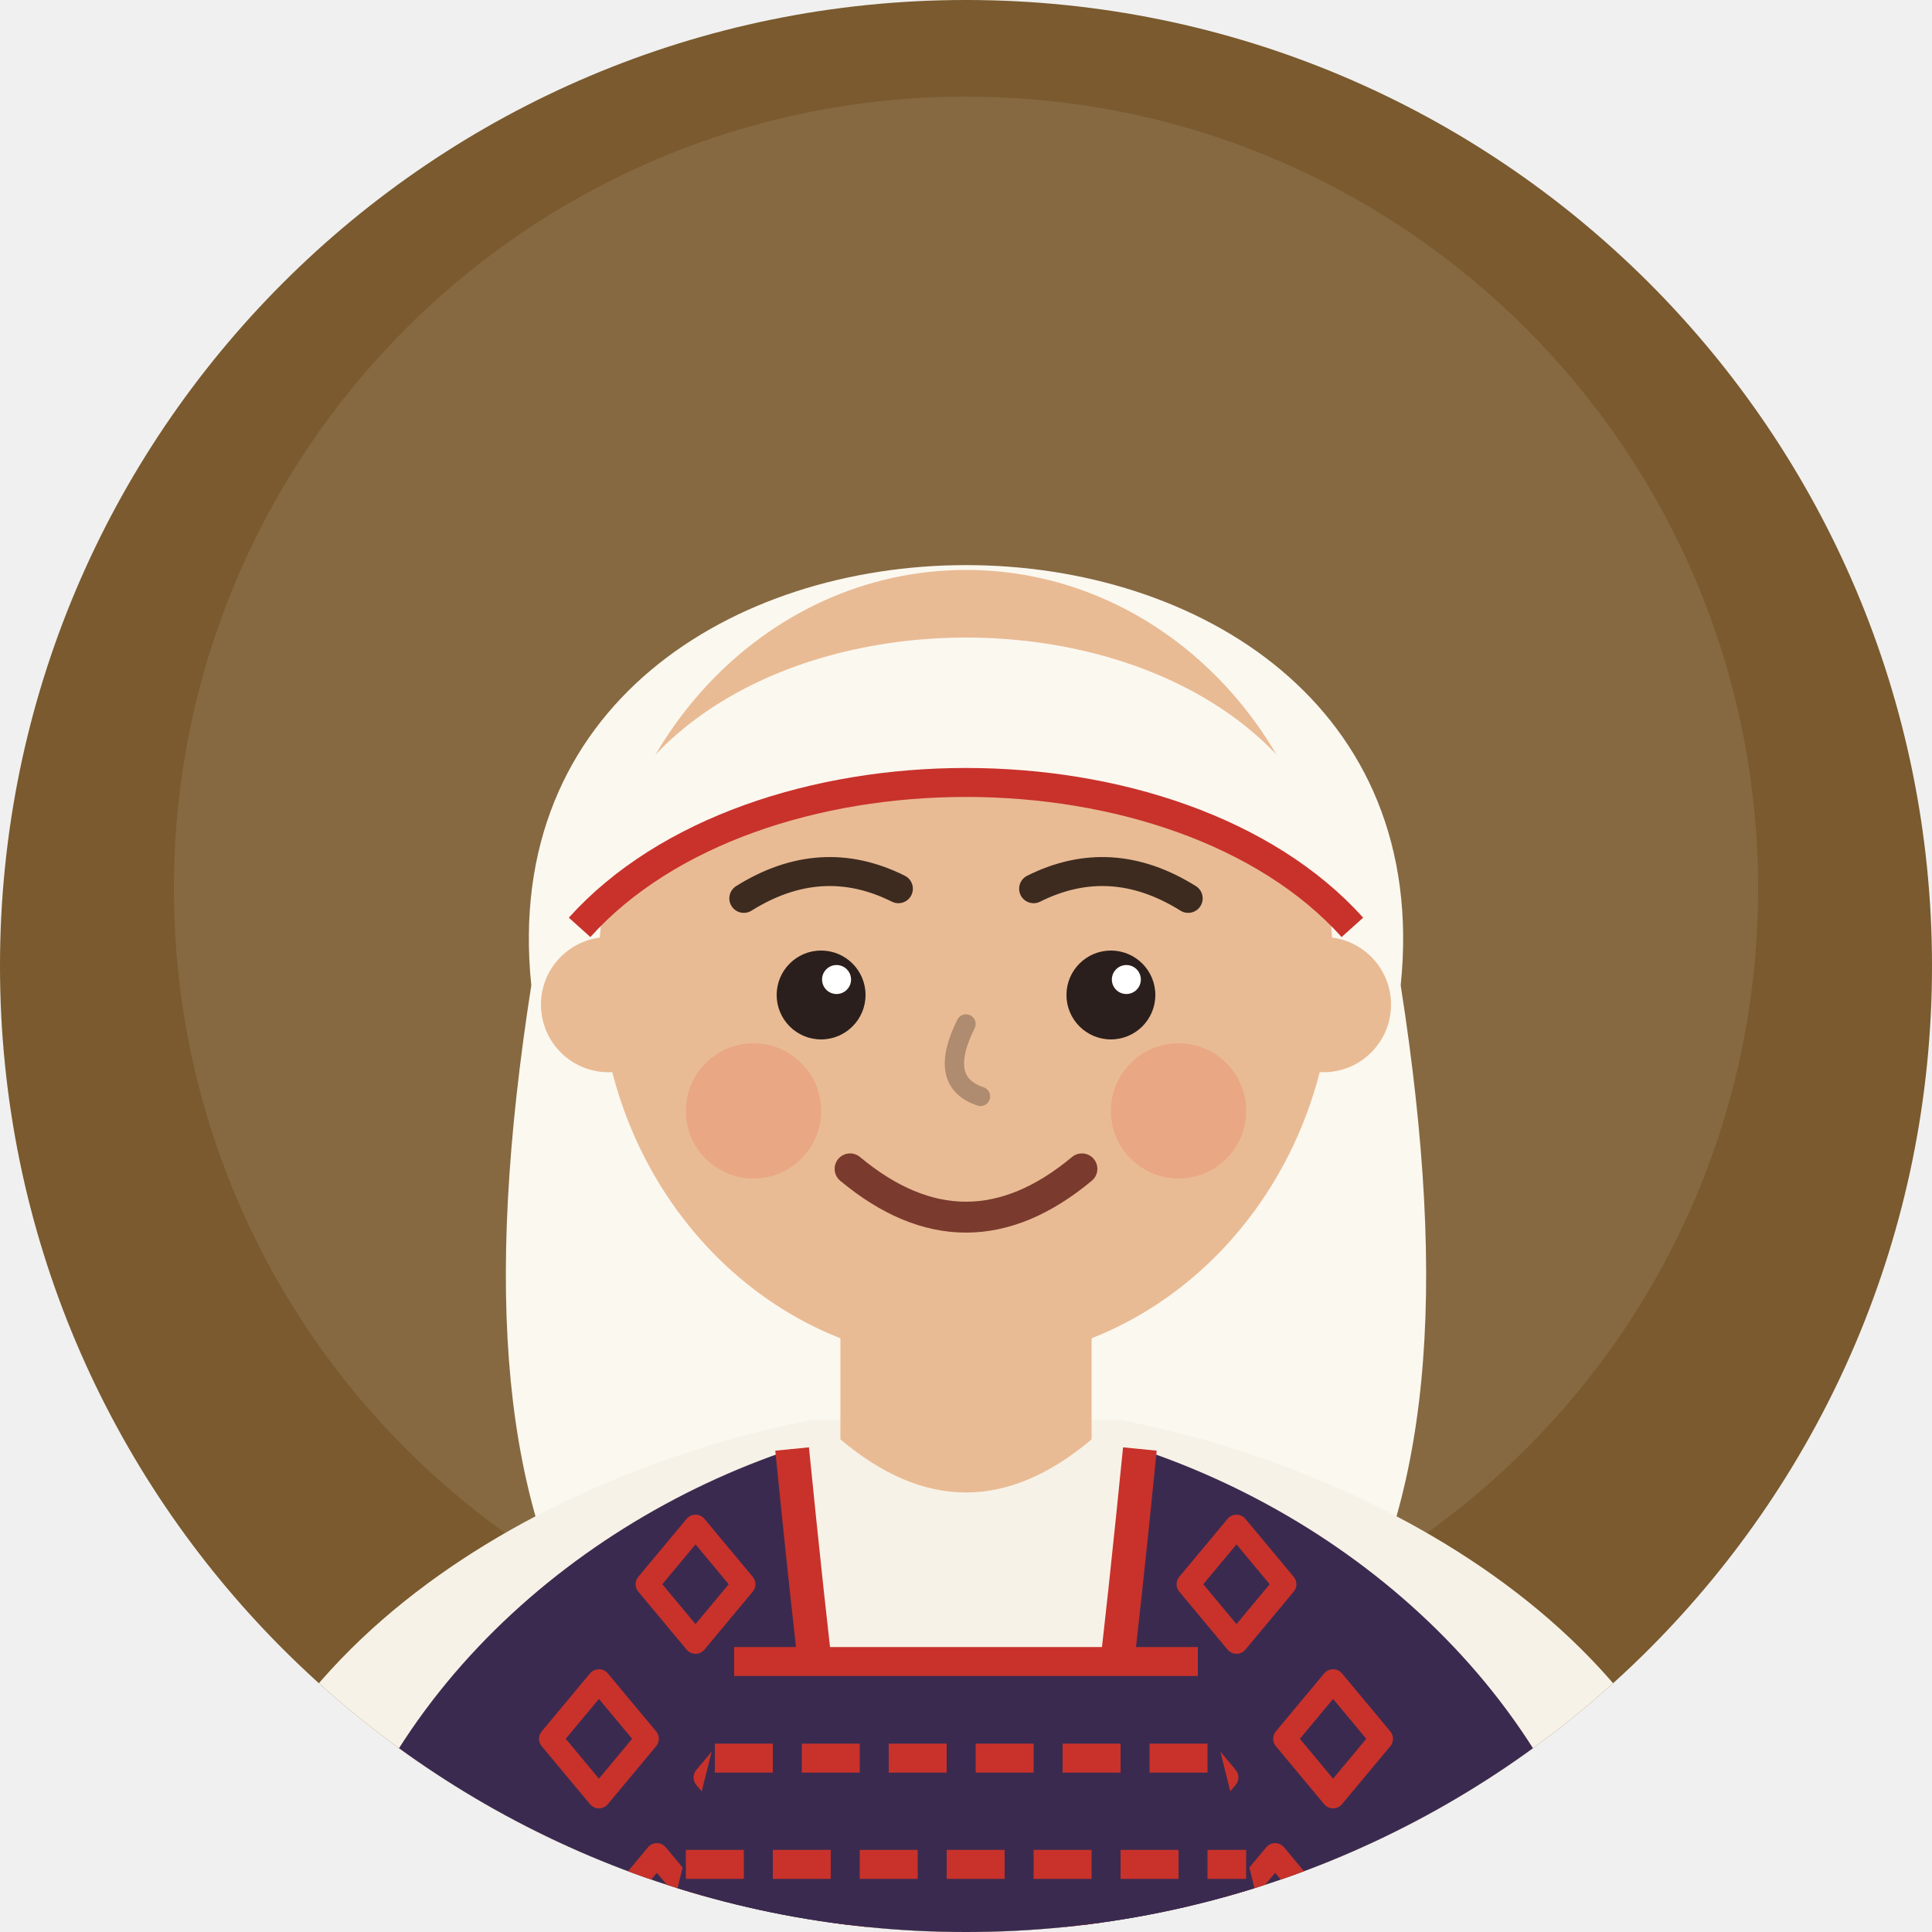
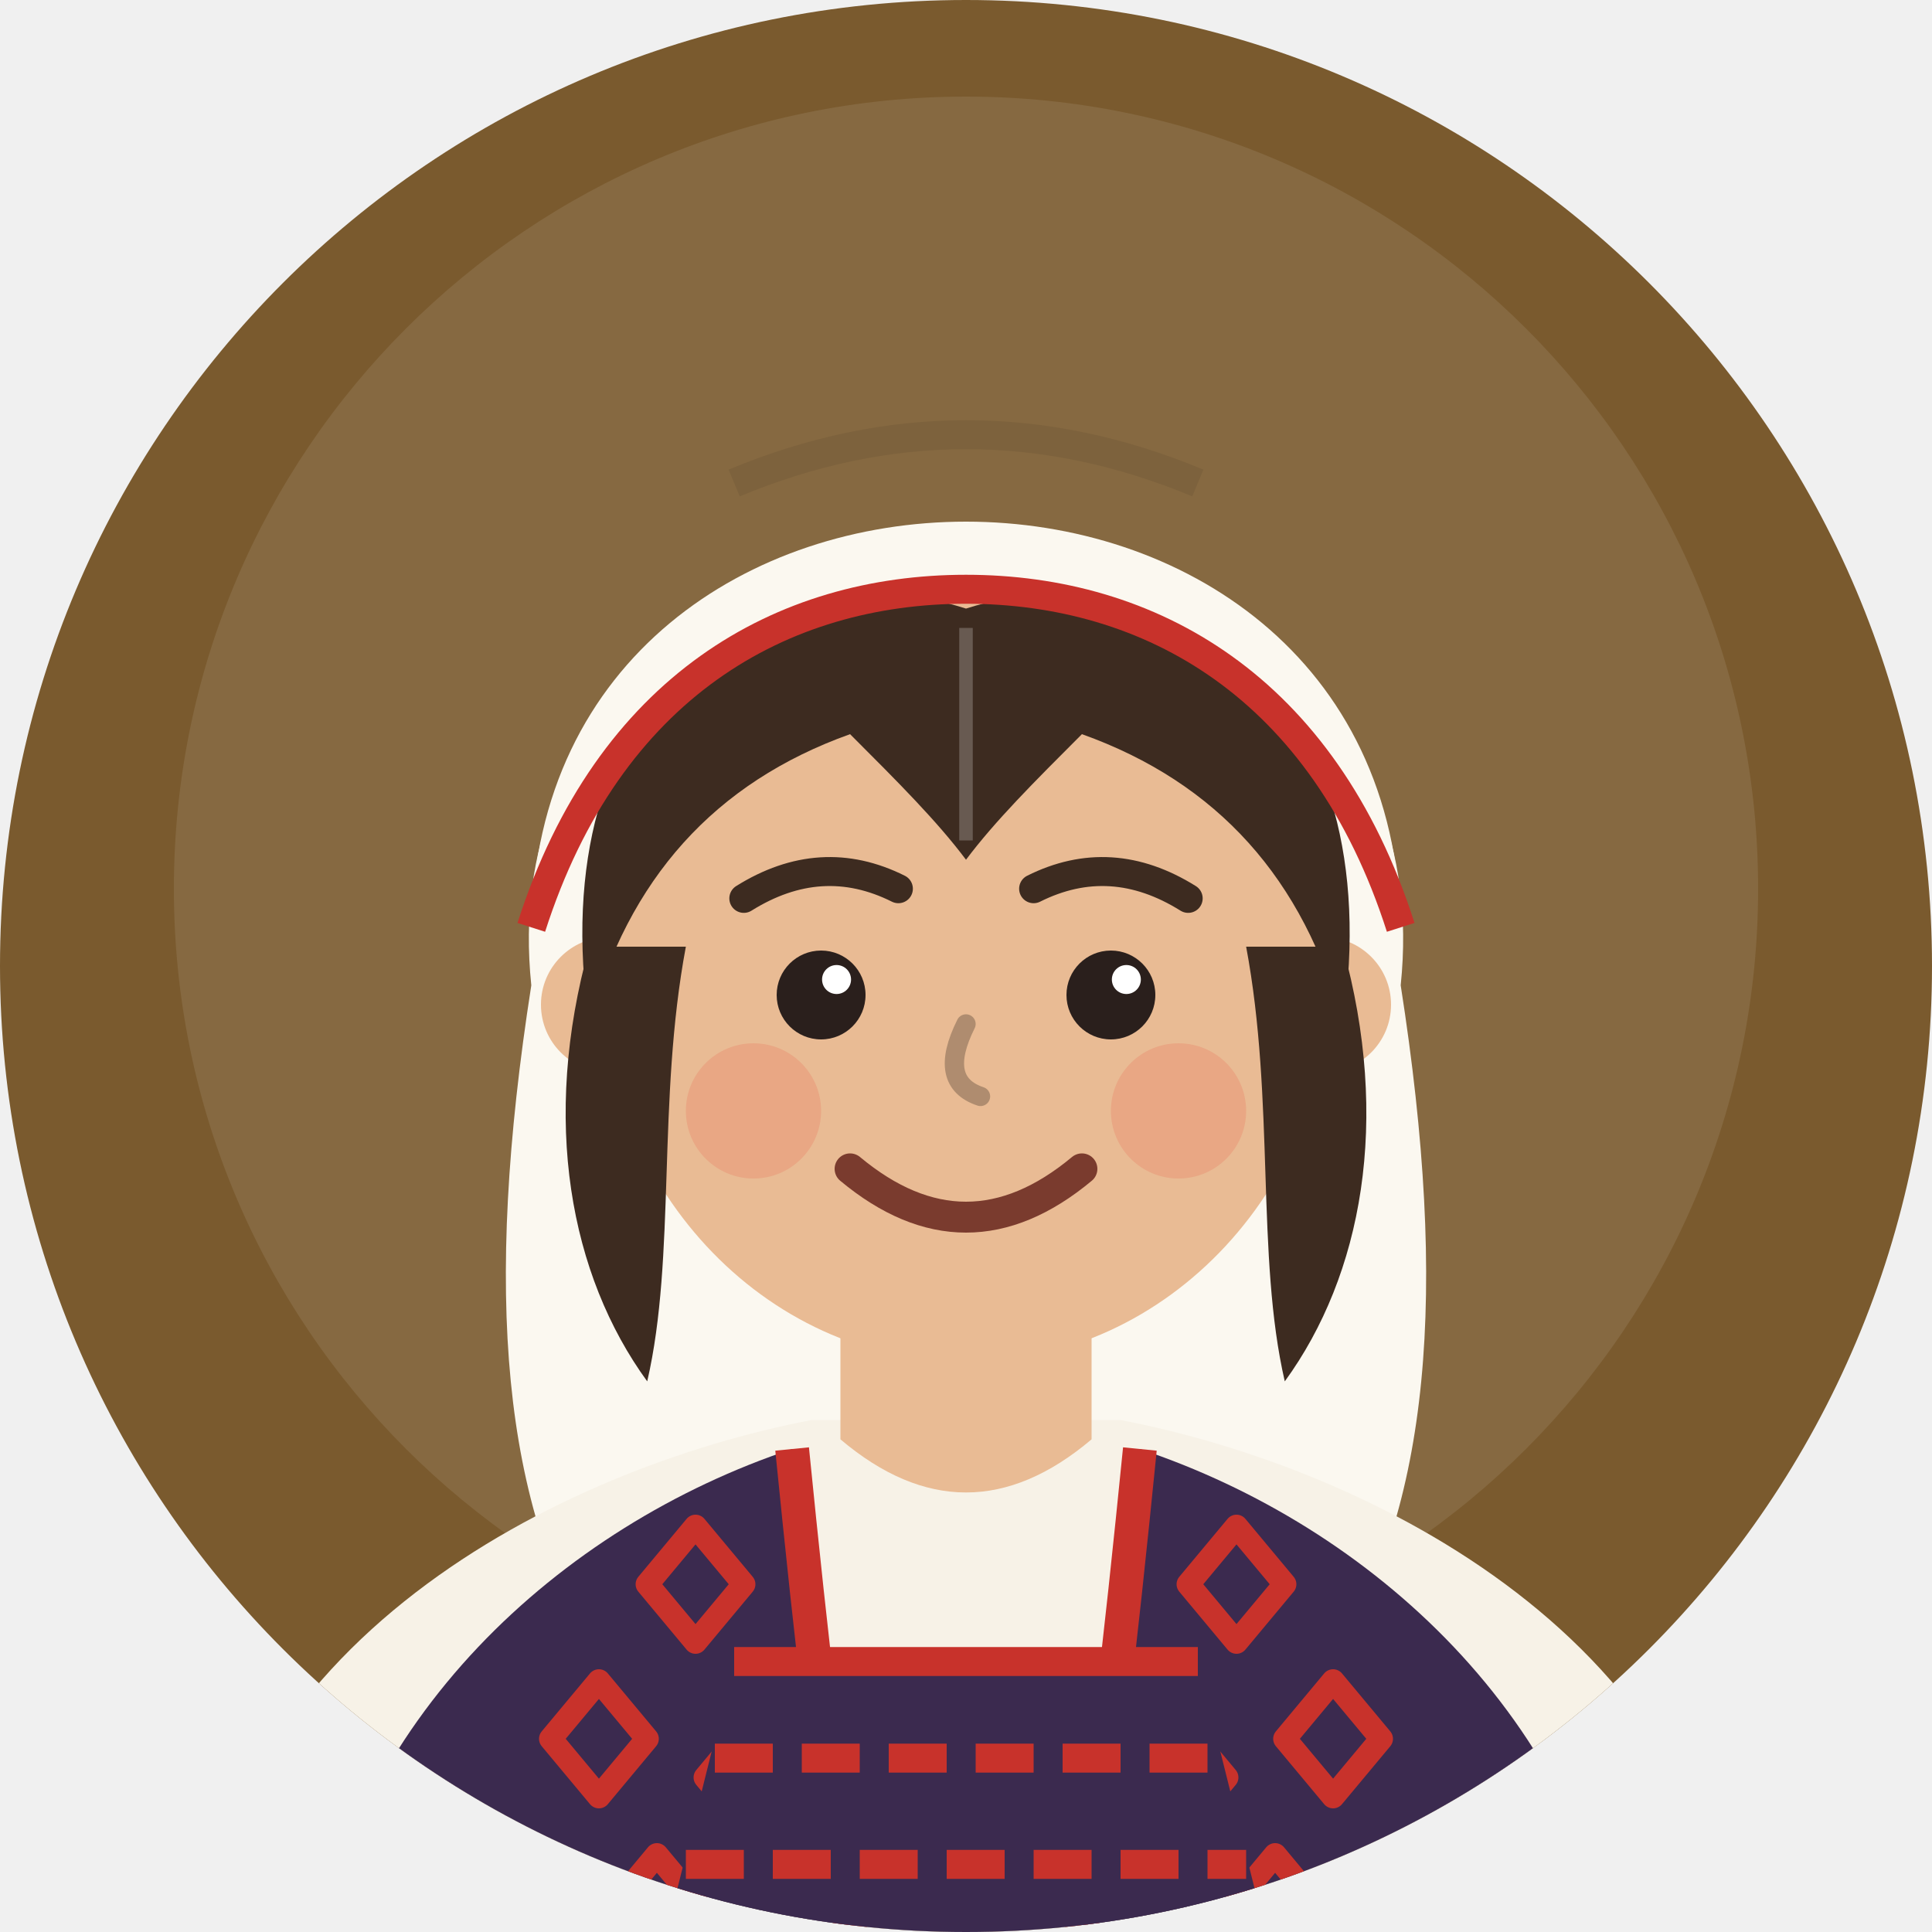
<svg xmlns="http://www.w3.org/2000/svg" viewBox="0 0 200 200">
  <defs>
    <clipPath id="c">
      <circle cx="100" cy="100" r="100" />
    </clipPath>
  </defs>
  <g clip-path="url(#c)">
    <rect width="200" height="200" fill="#7A5A2E" />
    <circle cx="100" cy="92" r="82" fill="#FFFFFF" opacity="0.09" />
    <path d="M55 102C49 44 151 44 145 102C150 134 148 156 138 172H62C52 156 50 134 55 102Z" fill="#FBF8F0" />
    <path d="M20 206C22 170 58 152 84 147H116C142 152 178 170 180 206Z" fill="#F7F2E7" />
    <g>
      <path d="M32 206C36 178 58 158 82 150C84 170 86 188 89 206Z" fill="#3B2A4F" />
      <path d="M82 150C84 170 86 188 89 206" fill="none" stroke="#C8322B" stroke-width="3.5" />
      <path d="M72 158l5 6-5 6-5-6z" fill="none" stroke="#C8322B" stroke-width="2.4" stroke-linejoin="round" />
      <path d="M62 174l5 6-5 6-5-6z" fill="none" stroke="#C8322B" stroke-width="2.4" stroke-linejoin="round" />
      <path d="M78 178l5 6-5 6-5-6z" fill="none" stroke="#C8322B" stroke-width="2.4" stroke-linejoin="round" />
      <path d="M52 191l5 6-5 6-5-6z" fill="none" stroke="#C8322B" stroke-width="2.4" stroke-linejoin="round" />
      <path d="M68 192l5 6-5 6-5-6z" fill="none" stroke="#C8322B" stroke-width="2.4" stroke-linejoin="round" />
    </g>
    <g transform="translate(200 0) scale(-1 1)">
      <path d="M32 206C36 178 58 158 82 150C84 170 86 188 89 206Z" fill="#3B2A4F" />
      <path d="M82 150C84 170 86 188 89 206" fill="none" stroke="#C8322B" stroke-width="3.5" />
      <path d="M72 158l5 6-5 6-5-6z" fill="none" stroke="#C8322B" stroke-width="2.4" stroke-linejoin="round" />
      <path d="M62 174l5 6-5 6-5-6z" fill="none" stroke="#C8322B" stroke-width="2.4" stroke-linejoin="round" />
      <path d="M78 178l5 6-5 6-5-6z" fill="none" stroke="#C8322B" stroke-width="2.4" stroke-linejoin="round" />
      <path d="M52 191l5 6-5 6-5-6z" fill="none" stroke="#C8322B" stroke-width="2.4" stroke-linejoin="round" />
      <path d="M68 192l5 6-5 6-5-6z" fill="none" stroke="#C8322B" stroke-width="2.4" stroke-linejoin="round" />
    </g>
    <path d="M76 172H124L132 204H68Z" fill="#3B2A4F" />
    <path d="M74 182H126M71 193H129" stroke="#C8322B" stroke-width="3" stroke-dasharray="6 3" />
    <path d="M76 172H124" stroke="#C8322B" stroke-width="3" />
    <path d="M87 124V149Q100 160 113 149V124Z" fill="#E9BB94" />
    <path d="M87 132Q100 144 113 132V124H87Z" fill="#000000" opacity="0.10" />
    <circle cx="63" cy="104" r="7" fill="#E9BB94" />
    <circle cx="137" cy="104" r="7" fill="#E9BB94" />
    <ellipse cx="100" cy="100" rx="38" ry="41" fill="#E9BB94" />
    <circle cx="78" cy="115" r="7" fill="#E8735A" opacity="0.28" />
    <circle cx="122" cy="115" r="7" fill="#E8735A" opacity="0.28" />
    <circle cx="85" cy="103" r="4.6" fill="#2A1F1C" />
    <circle cx="115" cy="103" r="4.6" fill="#2A1F1C" />
    <circle cx="86.6" cy="101.4" r="1.5" fill="#FFFFFF" />
    <circle cx="116.6" cy="101.4" r="1.5" fill="#FFFFFF" />
    <path d="M77 93Q85 88 93 92M107 92Q115 88 123 93" fill="none" stroke="#3D2B20" stroke-width="3" stroke-linecap="round" />
    <path d="M100 106q-3 6 1.5 7.5" fill="none" stroke="#000000" stroke-opacity="0.25" stroke-width="2" stroke-linecap="round" />
    <path d="M88 121Q100 131 112 121" fill="none" stroke="#7A3B2E" stroke-width="3.2" stroke-linecap="round" />
-     <path d="M70 86Q100 74 130 86Q118 80 100 80T70 86Z" fill="#3D2B20" />
-     <path d="M60 96C63 56 137 56 140 96C122 76 78 76 60 96Z" fill="#FBF8F0" />
-     <path d="M60 96C78 76 122 76 140 96" fill="none" stroke="#C8322B" stroke-width="3" />
+     <path d="M61 106C56 72 78 56 100 63C122 56 144 72 139 106C135 91 126 81 112 76C107 81 103 85 100 89C97 85 93 81 88 76C74 81 65 91 61 106Z" fill="#3D2B20" />
+     <path d="M61 98C56 116 59 132 67 143C70 130 68 114 71 98Z" fill="#3D2B20" />
+     <path d="M139 98C144 116 141 132 133 143C130 130 132 114 129 98Z" fill="#3D2B20" />
+     <path d="M100 65V87" stroke="#FFFFFF" stroke-opacity="0.22" stroke-width="1.4" />
+     <path d="M55 96C56 40 144 40 145 96C137 71 119 61 100 61C81 61 63 71 55 96Z" fill="#FBF8F0" />
+     <path d="M55 96C63 71 81 61 100 61C119 61 137 71 145 96" fill="none" stroke="#C8322B" stroke-width="3" />
+     <path d="M76 50Q100 40 124 50" fill="none" stroke="#000000" stroke-opacity="0.07" stroke-width="3" />
  </g>
</svg>
